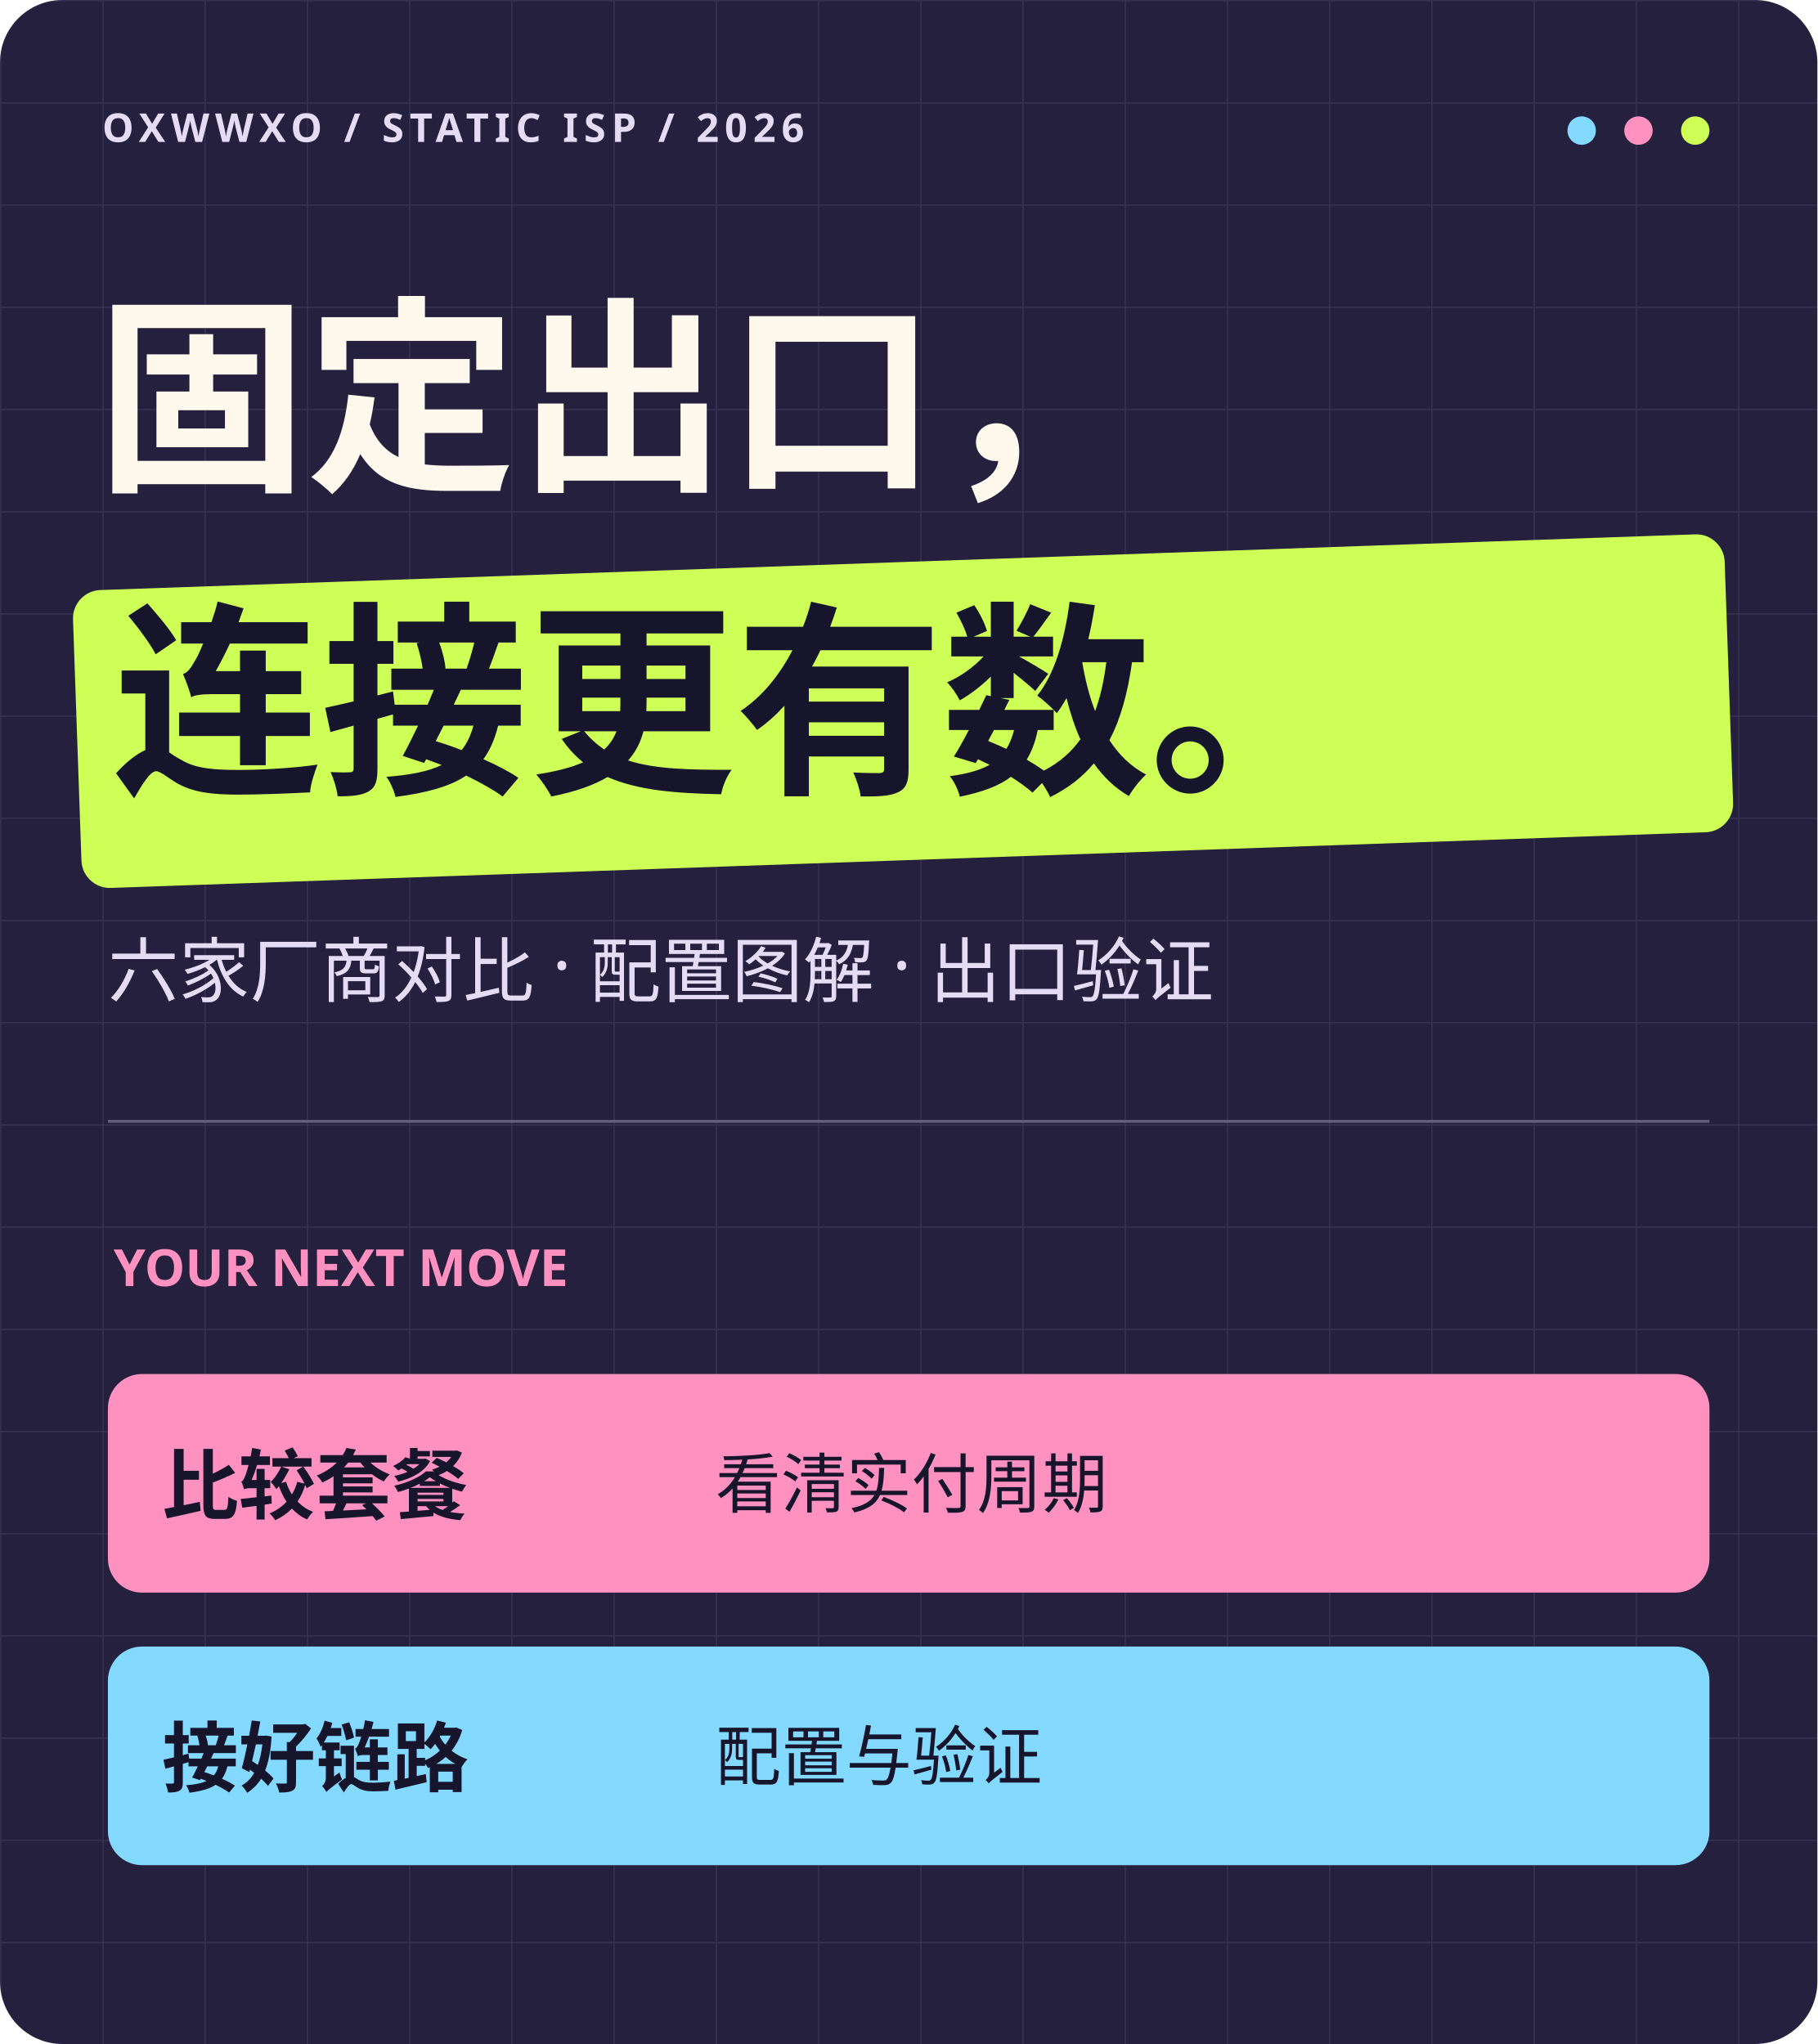
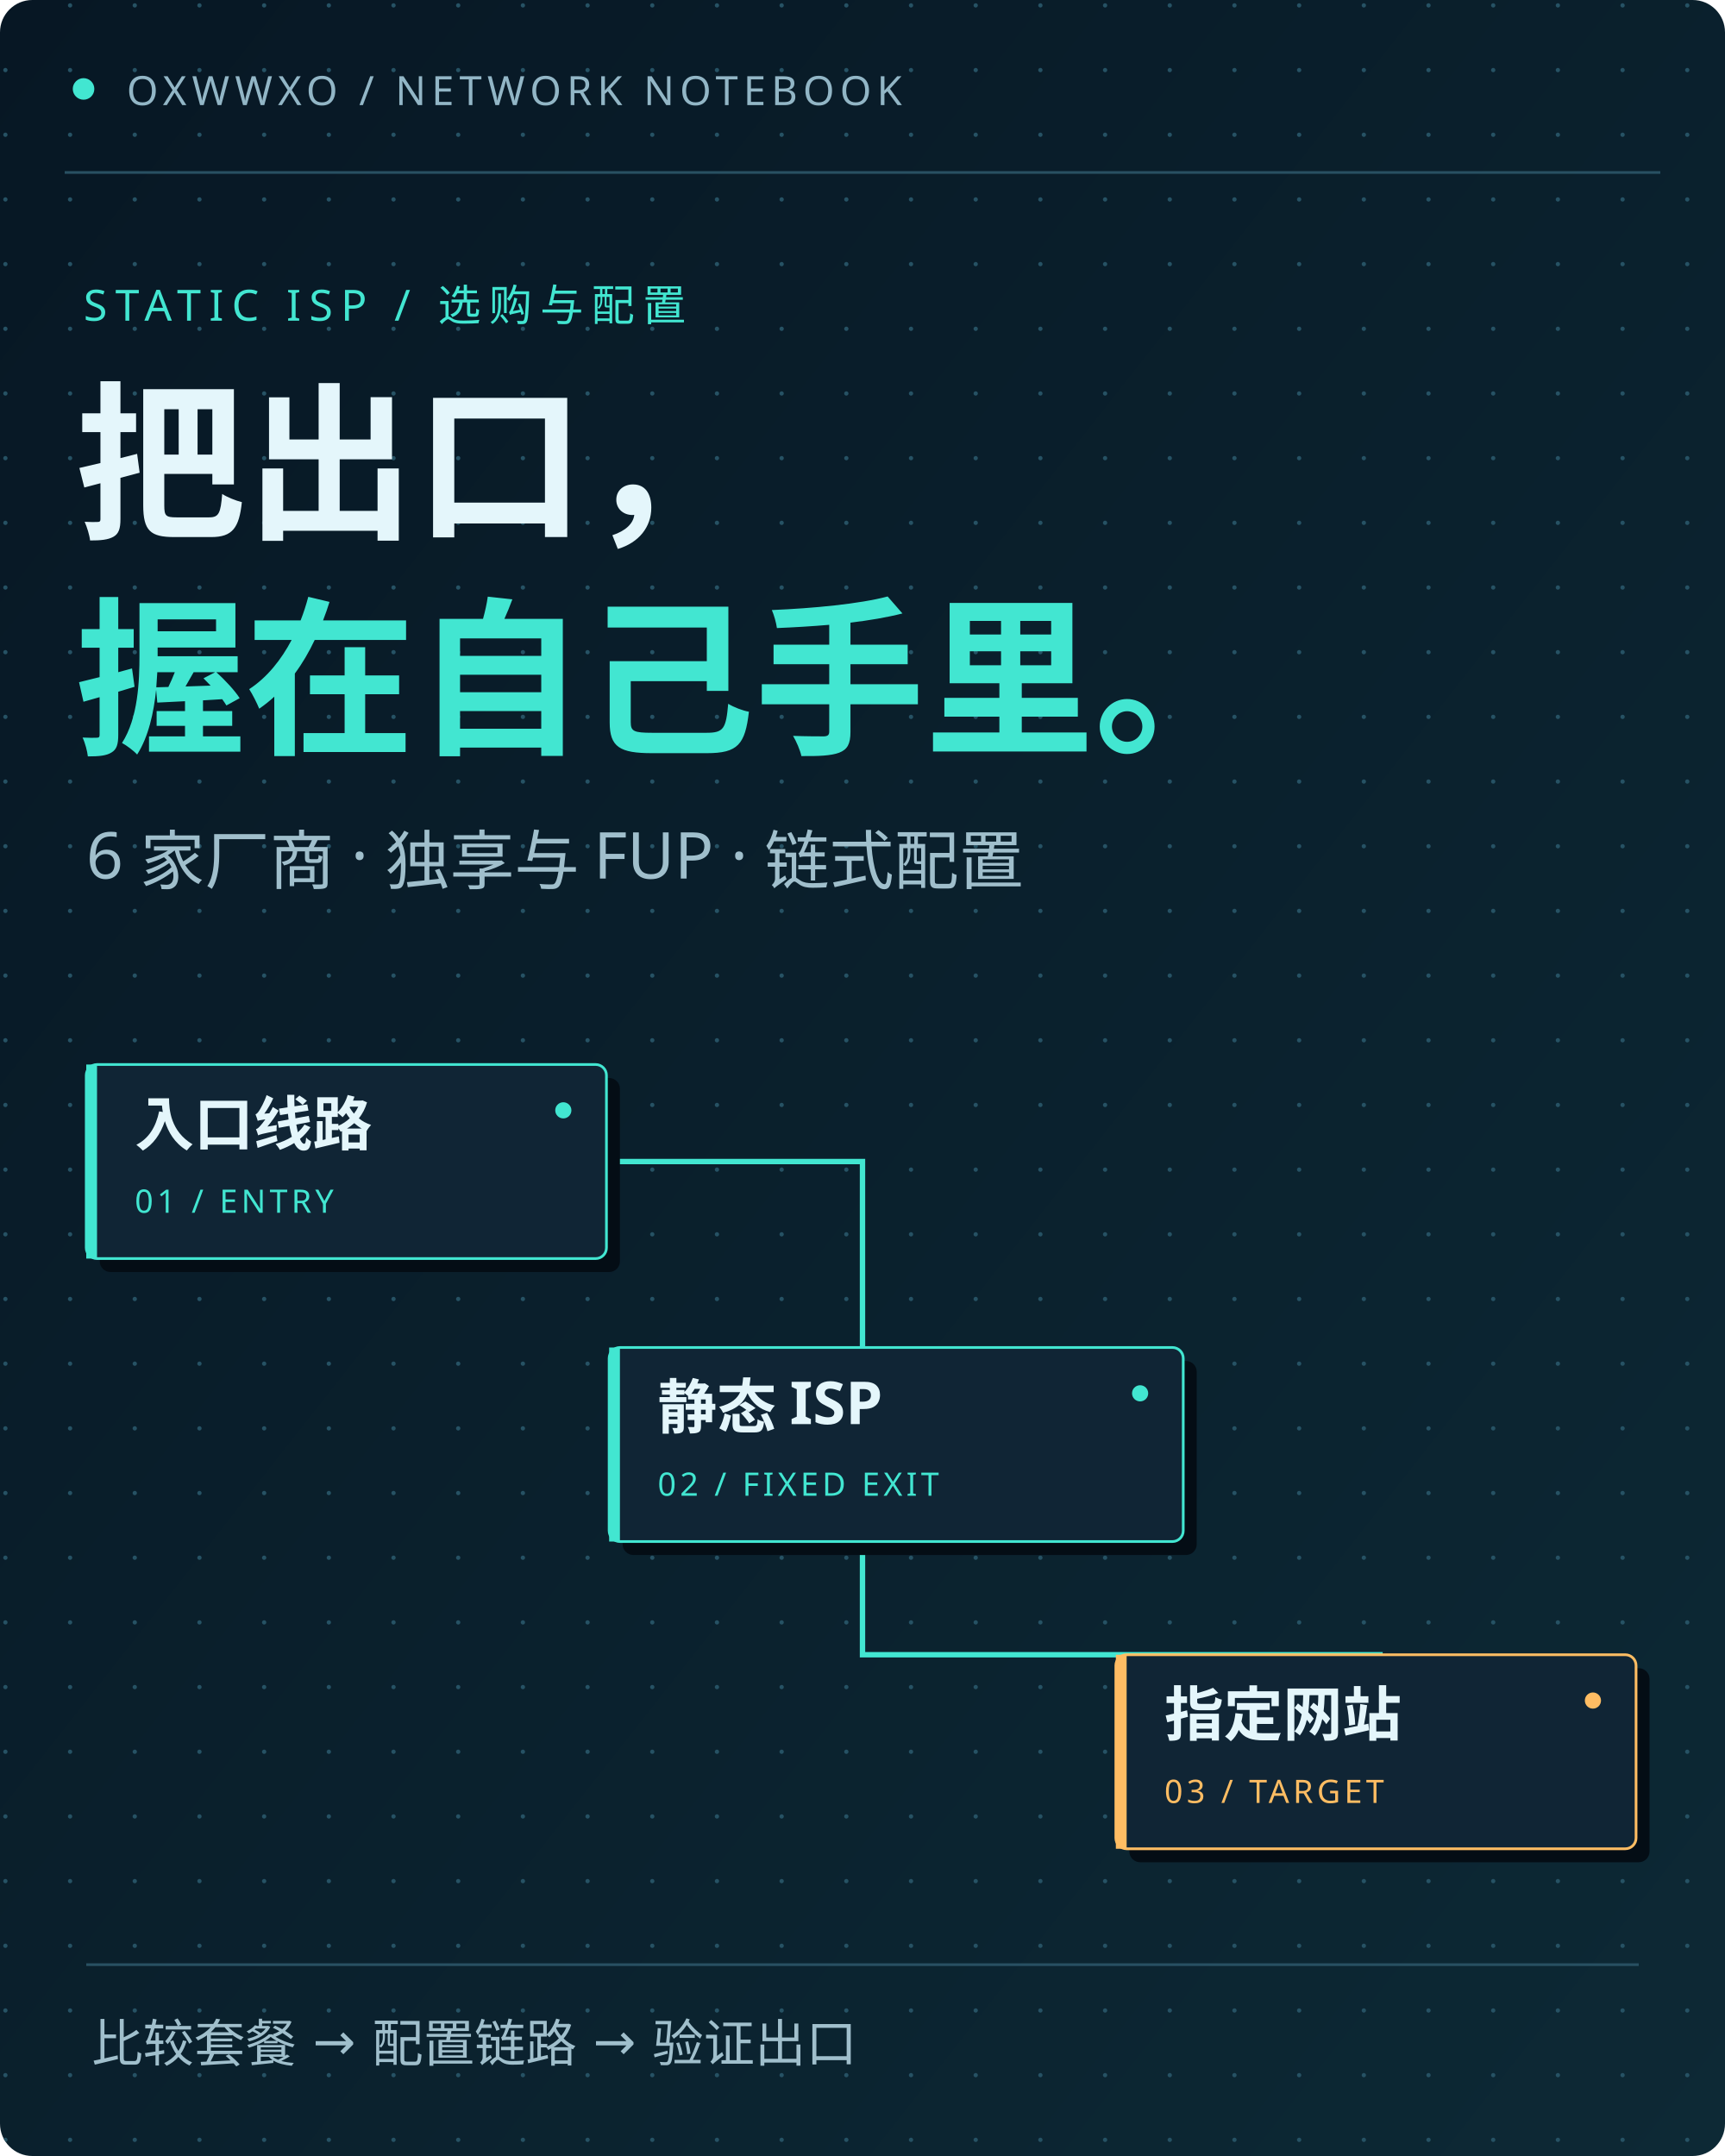
- <svg xmlns="http://www.w3.org/2000/svg" width="640" height="720" viewBox="0 0 640 720" role="img" aria-labelledby="t d">
+ <svg xmlns="http://www.w3.org/2000/svg" width="640" height="800" viewBox="0 0 640 800" role="img" aria-labelledby="t d">
  <g font-family="Microsoft YaHei,PingFang SC,sans-serif">
    <defs>
-       <pattern id="grid" width="36" height="36" patternUnits="userSpaceOnUse">
-         <path d="M36 0H0V36" fill="none" stroke="#a391c4" stroke-opacity=".14" />
+       <pattern id="dots" width="24" height="24" patternUnits="userSpaceOnUse">
+         <circle cx="2" cy="2" r=".8" fill="#265264" />
      </pattern>
+       <linearGradient id="bg" x2="1" y2="1">
+         <stop stop-color="#071724" />
+         <stop offset="1" stop-color="#0d2935" />
+       </linearGradient>
    </defs>
-     <rect width="640" height="720" rx="22" fill="#25203e" />
-     <rect width="640" height="720" rx="22" fill="url(#grid)" />
-     <circle cx="597" cy="46" r="5" fill="#ceff57" />
-     <circle cx="577" cy="46" r="5" fill="#ff91c1" />
-     <circle cx="557" cy="46" r="5" fill="#83d9ff" />
-     <text x="36" y="50" font-size="14" font-weight="700" letter-spacing="2" fill="#e3dcf4">OXWWXO / STATIC ISP / 2026</text>
-     <text x="34" y="167" font-size="74" font-weight="900" fill="#fff9ed">固定出口，</text>
-     <rect x="27" y="198" width="582" height="105" rx="10" fill="#ceff57" transform="rotate(-2 318 250)" />
-     <text x="40" y="274" font-size="73" font-weight="900" fill="#16152b">连接更有数。</text>
-     <text x="38" y="351" font-size="25" fill="#e3dcf4">六家厂商对比 · 配置图解 · 出口验证</text>
-     <path d="M38 395H602" stroke="#655e7d" />
-     <text x="40" y="453" font-size="18" font-weight="700" fill="#ff91c1">YOUR NEXT MOVE</text>
-     <rect x="38" y="484" width="564" height="77" rx="12" fill="#ff91c1" />
-     <text x="57" y="533" font-size="27" font-weight="900" fill="#16152b">比较套餐</text>
-     <text x="252" y="531" font-size="23" fill="#16152b">看清实付周期</text>
-     <rect x="38" y="580" width="564" height="77" rx="12" fill="#83d9ff" />
-     <text x="57" y="629" font-size="27" font-weight="900" fill="#16152b">接好链路</text>
-     <text x="252" y="627" font-size="23" fill="#16152b">配置与验证</text>
+     <rect width="640" height="800" rx="12" fill="url(#bg)" />
+     <rect width="640" height="800" rx="12" fill="url(#dots)" />
+     <path d="M24 64H616" stroke="#285062" />
+     <circle cx="31" cy="33" r="4" fill="#42e6d1" />
+     <text x="47" y="39" font-size="15" letter-spacing="2" fill="#92b6c6">OXWWXO / NETWORK NOTEBOOK</text>
+     <text x="31" y="119" font-size="16" letter-spacing="3" fill="#42e6d1">STATIC ISP / 选购与配置</text>
+     <text x="28" y="195" font-size="63" font-weight="900" fill="#e4f6fb">把出口，</text>
+     <text x="28" y="275" font-size="63" font-weight="900" fill="#42e6d1">握在自己手里。</text>
+     <text x="32" y="326" font-size="24" fill="#a0bfcc">6 家厂商 · 独享与 FUP · 链式配置</text>
+     <path d="M115 431H320V500" fill="none" stroke="#42e6d1" stroke-width="2" />
+     <path d="M320 572V614H513" fill="none" stroke="#42e6d1" stroke-width="2" />
+     <rect x="37" y="400" width="193" height="72" rx="4" fill="#040d15" />
+     <rect x="32" y="395" width="193" height="72" rx="4" fill="#102535" stroke="#42e6d1" />
+     <rect x="32" y="395" width="4" height="72" fill="#42e6d1" />
+     <circle cx="209" cy="412" r="3" fill="#42e6d1" />
+     <text x="50" y="425" font-size="22" font-weight="700" fill="#e4f6fb">入口线路</text>
+     <text x="50" y="450" font-size="12" letter-spacing="1.4" fill="#42e6d1">01 / ENTRY</text>
+     <rect x="231" y="505" width="213" height="72" rx="4" fill="#040d15" />
+     <rect x="226" y="500" width="213" height="72" rx="4" fill="#102535" stroke="#42e6d1" />
+     <rect x="226" y="500" width="4" height="72" fill="#42e6d1" />
+     <circle cx="423" cy="517" r="3" fill="#42e6d1" />
+     <text x="244" y="530" font-size="22" font-weight="700" fill="#e4f6fb">静态 ISP</text>
+     <text x="244" y="555" font-size="12" letter-spacing="1.4" fill="#42e6d1">02 / FIXED EXIT</text>
+     <rect x="419" y="619" width="193" height="72" rx="4" fill="#040d15" />
+     <rect x="414" y="614" width="193" height="72" rx="4" fill="#102535" stroke="#ffbd63" />
+     <rect x="414" y="614" width="4" height="72" fill="#ffbd63" />
+     <circle cx="591" cy="631" r="3" fill="#ffbd63" />
+     <text x="432" y="644" font-size="22" font-weight="700" fill="#e4f6fb">指定网站</text>
+     <text x="432" y="669" font-size="12" letter-spacing="1.4" fill="#ffbd63">03 / TARGET</text>
+     <path d="M32 729H608" stroke="#285062" />
+     <text x="34" y="765" font-size="19" fill="#a0bfcc">比较套餐 → 配置链路 → 验证出口</text>
  </g>
</svg>
